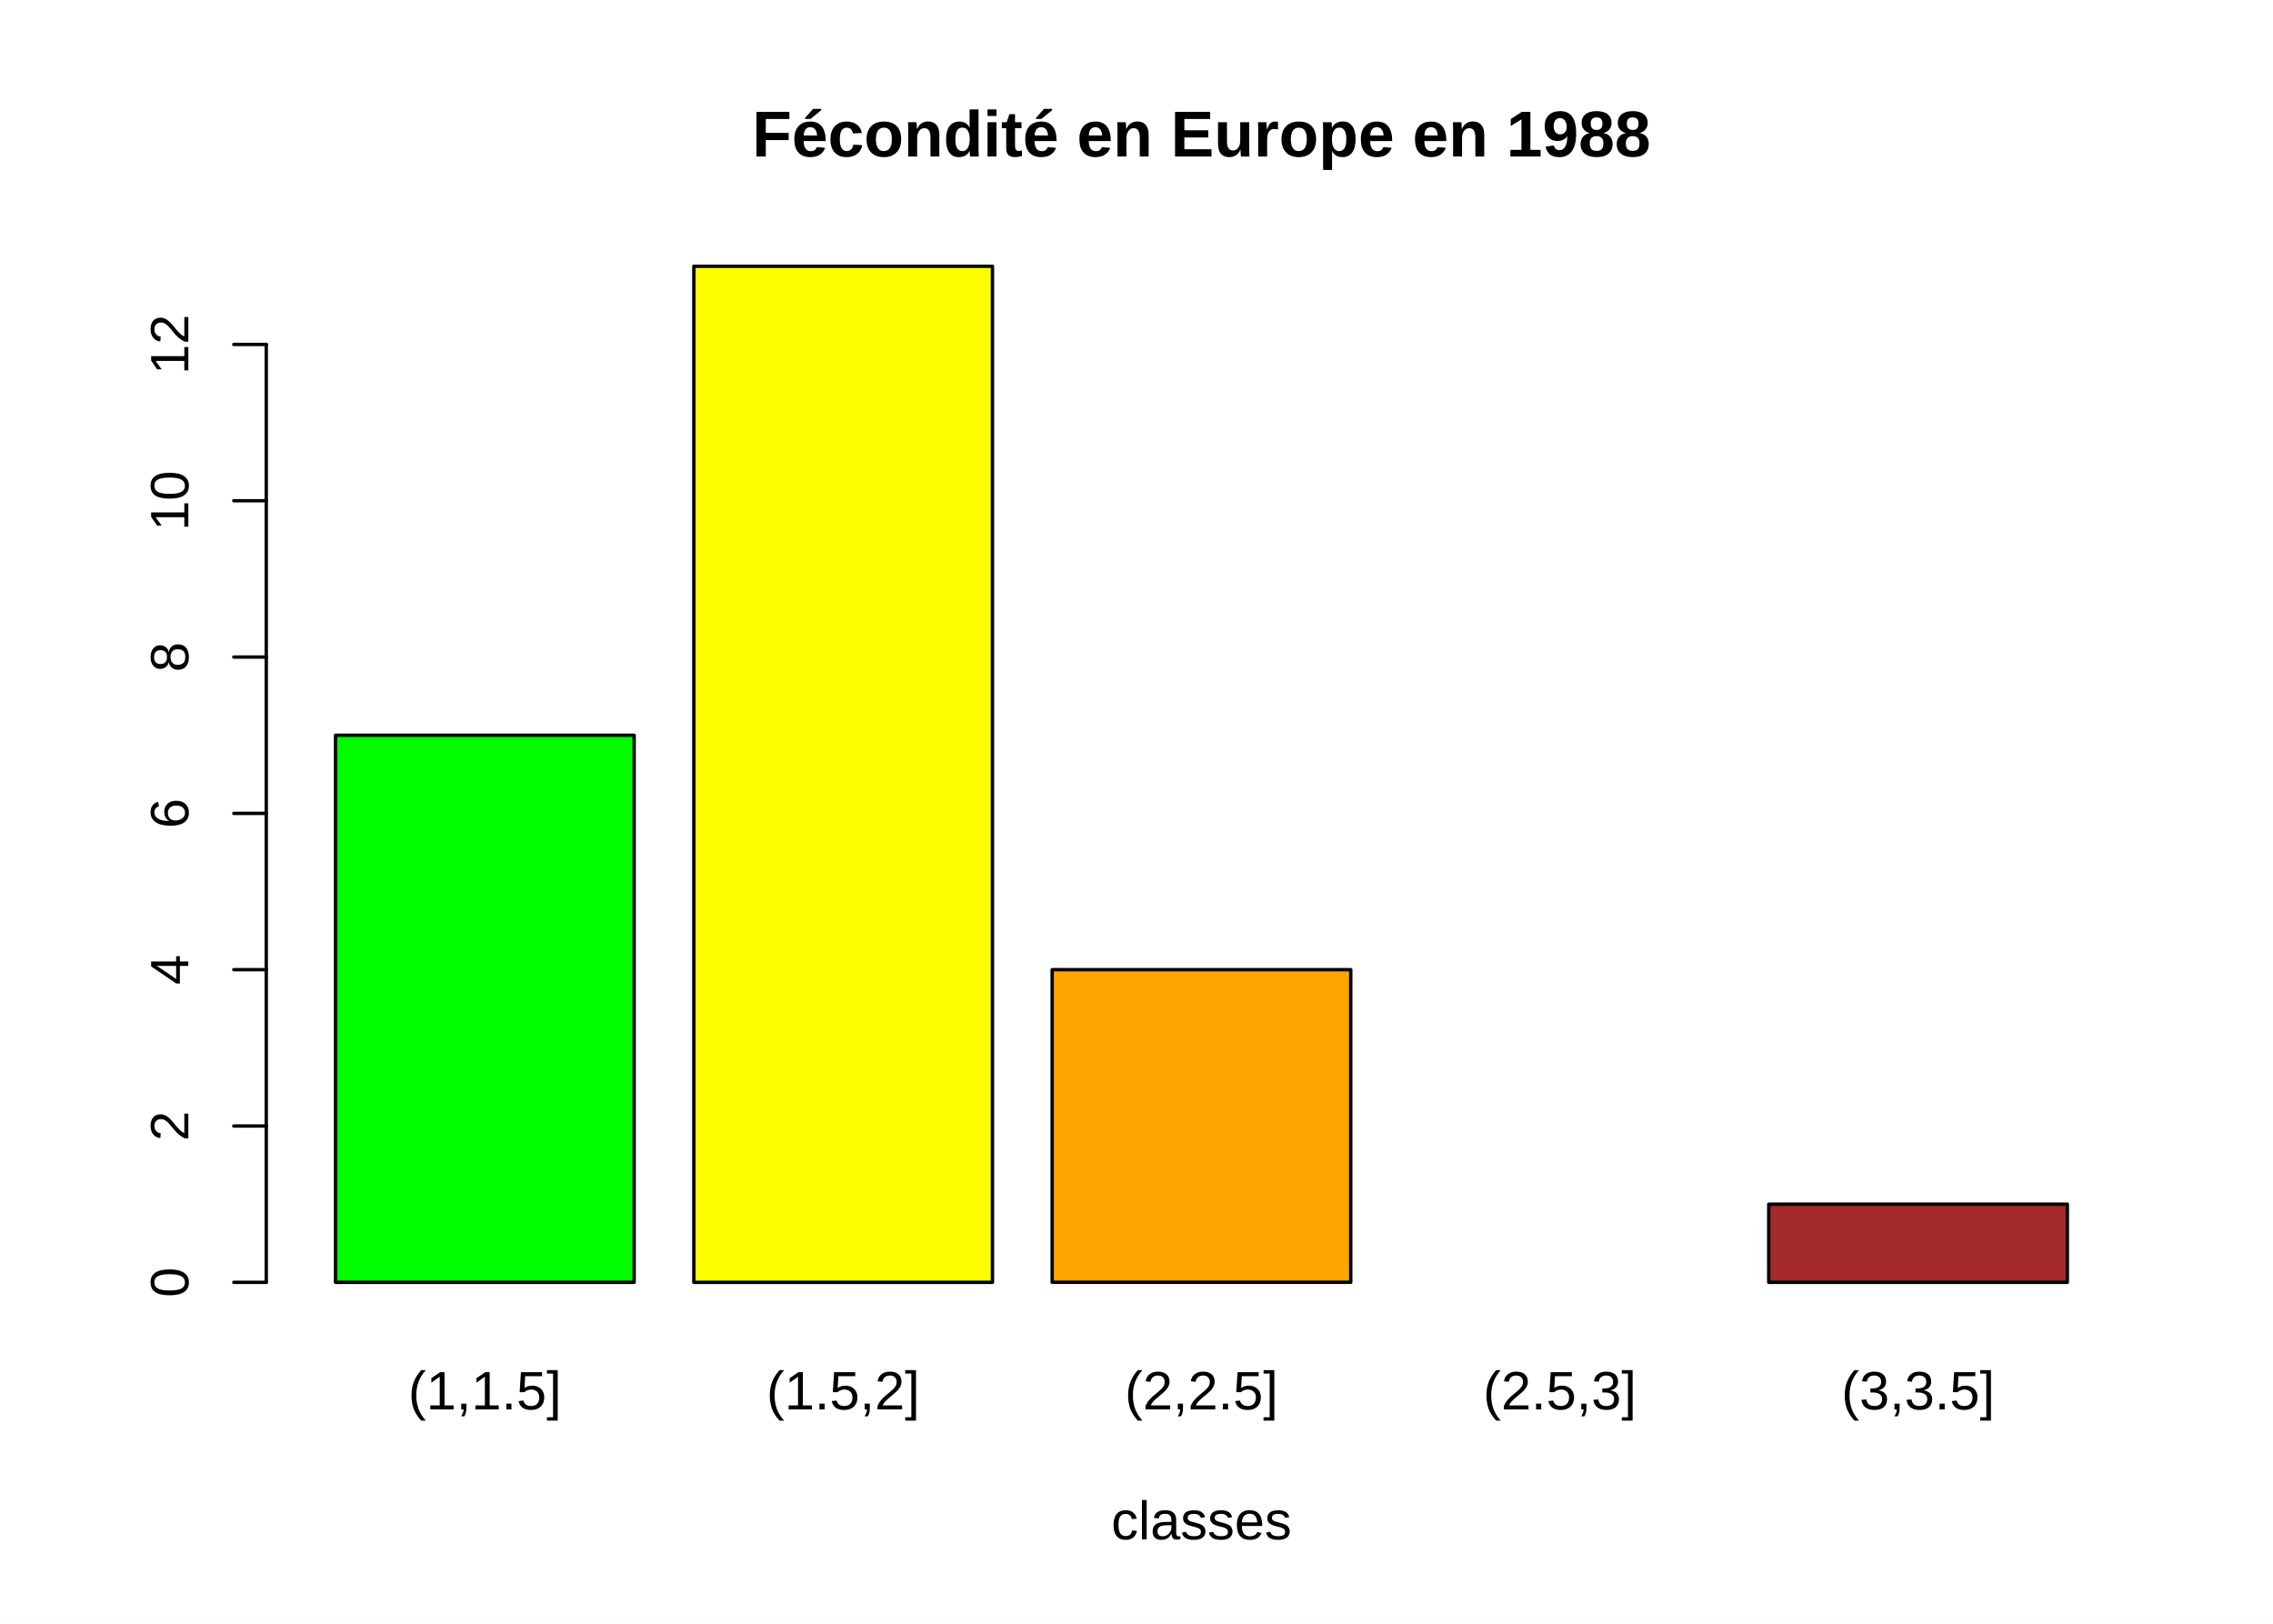
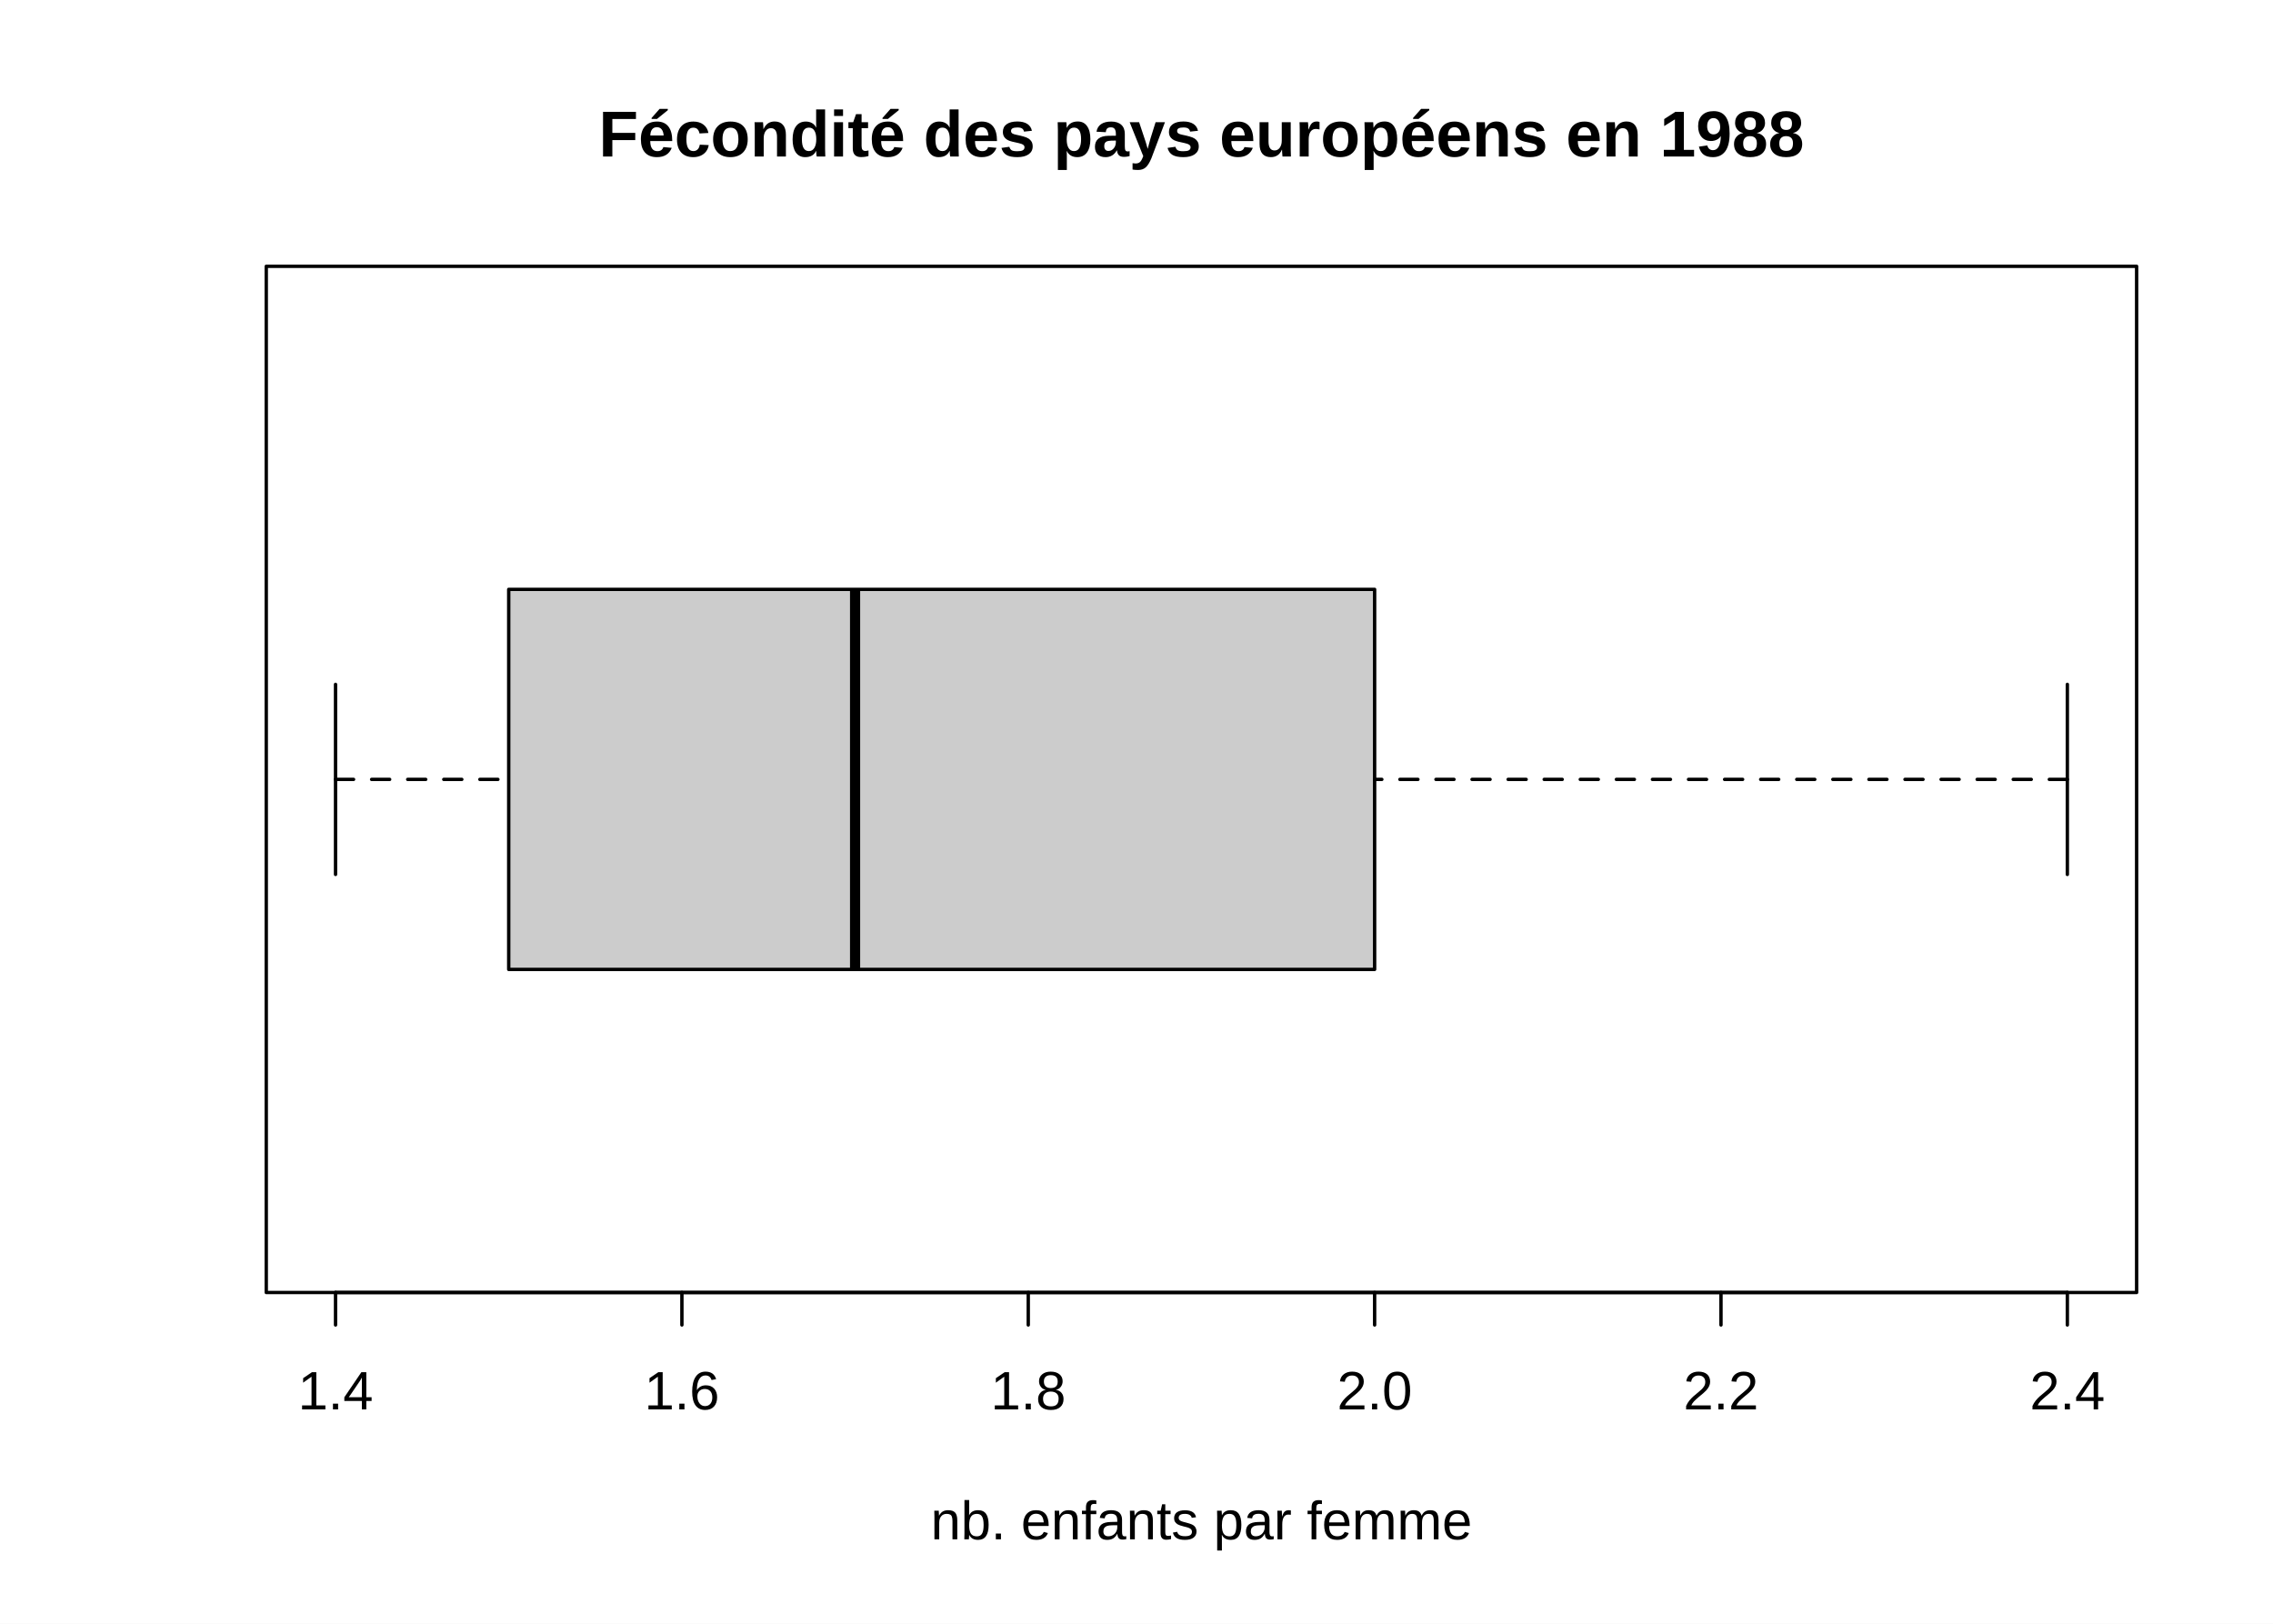
<svg xmlns="http://www.w3.org/2000/svg" class="svglite" width="504.00pt" height="360.00pt" viewBox="0 0 504.00 360.00">
  <defs>
    <style type="text/css">
    .svglite line, .svglite polyline, .svglite polygon, .svglite path, .svglite rect, .svglite circle {
      fill: none;
      stroke: #000000;
      stroke-linecap: round;
      stroke-linejoin: round;
      stroke-miterlimit: 10.00;
    }
  </style>
  </defs>
  <rect width="100%" height="100%" style="stroke: none; fill: #FFFFFF;" />
  <defs>
    <clipPath id="cpMC4wMHw1MDQuMDB8MC4wMHwzNjAuMDA=">
      <rect x="0.00" y="0.00" width="504.00" height="360.00" />
    </clipPath>
  </defs>
  <g clip-path="url(#cpMC4wMHw1MDQuMDB8MC4wMHwzNjAuMDA=)">
-     <rect x="74.40" y="163.01" width="66.21" height="121.30" style="stroke-width: 0.75; fill: #00FF00;" />
-     <rect x="153.85" y="59.04" width="66.21" height="225.27" style="stroke-width: 0.75; fill: #FFFF00;" />
-     <rect x="233.30" y="214.99" width="66.21" height="69.31" style="stroke-width: 0.75; fill: #FFA500;" />
-     <rect x="312.74" y="284.31" width="66.21" height="0.00" style="stroke-width: 0.75; fill: #FF0000;" />
-     <rect x="392.19" y="266.98" width="66.21" height="17.33" style="stroke-width: 0.75; fill: #A52A2A;" />
-     <text x="107.50" y="312.48" text-anchor="middle" style="font-size: 12.00px; font-family: Arial;" textLength="34.02px" lengthAdjust="spacingAndGlyphs">(1,1.5]</text>
-     <text x="186.95" y="312.48" text-anchor="middle" style="font-size: 12.00px; font-family: Arial;" textLength="34.02px" lengthAdjust="spacingAndGlyphs">(1.5,2]</text>
-     <text x="266.40" y="312.48" text-anchor="middle" style="font-size: 12.00px; font-family: Arial;" textLength="34.02px" lengthAdjust="spacingAndGlyphs">(2,2.5]</text>
-     <text x="345.85" y="312.48" text-anchor="middle" style="font-size: 12.00px; font-family: Arial;" textLength="34.02px" lengthAdjust="spacingAndGlyphs">(2.5,3]</text>
-     <text x="425.30" y="312.48" text-anchor="middle" style="font-size: 12.00px; font-family: Arial;" textLength="34.02px" lengthAdjust="spacingAndGlyphs">(3,3.5]</text>
-     <text x="266.40" y="34.70" text-anchor="middle" style="font-size: 14.40px; font-weight: bold; font-family: Arial;" textLength="199.16px" lengthAdjust="spacingAndGlyphs">Fécondité en Europe en 1988</text>
-     <text x="266.40" y="341.28" text-anchor="middle" style="font-size: 12.00px; font-family: Arial;" textLength="40.00px" lengthAdjust="spacingAndGlyphs">classes</text>
-     <line x1="59.04" y1="284.31" x2="59.04" y2="76.37" style="stroke-width: 0.75;" />
-     <line x1="59.04" y1="284.31" x2="51.84" y2="284.31" style="stroke-width: 0.75;" />
-     <line x1="59.04" y1="249.65" x2="51.84" y2="249.65" style="stroke-width: 0.75;" />
-     <line x1="59.04" y1="214.99" x2="51.84" y2="214.99" style="stroke-width: 0.75;" />
-     <line x1="59.04" y1="180.34" x2="51.84" y2="180.34" style="stroke-width: 0.75;" />
-     <line x1="59.04" y1="145.68" x2="51.84" y2="145.68" style="stroke-width: 0.75;" />
-     <line x1="59.04" y1="111.02" x2="51.84" y2="111.02" style="stroke-width: 0.75;" />
-     <line x1="59.04" y1="76.37" x2="51.84" y2="76.37" style="stroke-width: 0.75;" />
-     <text transform="translate(41.76,284.31) rotate(-90)" text-anchor="middle" style="font-size: 12.00px; font-family: Arial;" textLength="6.67px" lengthAdjust="spacingAndGlyphs">0</text>
-     <text transform="translate(41.76,249.65) rotate(-90)" text-anchor="middle" style="font-size: 12.00px; font-family: Arial;" textLength="6.67px" lengthAdjust="spacingAndGlyphs">2</text>
-     <text transform="translate(41.76,214.99) rotate(-90)" text-anchor="middle" style="font-size: 12.00px; font-family: Arial;" textLength="6.67px" lengthAdjust="spacingAndGlyphs">4</text>
-     <text transform="translate(41.76,180.34) rotate(-90)" text-anchor="middle" style="font-size: 12.00px; font-family: Arial;" textLength="6.67px" lengthAdjust="spacingAndGlyphs">6</text>
-     <text transform="translate(41.76,145.68) rotate(-90)" text-anchor="middle" style="font-size: 12.00px; font-family: Arial;" textLength="6.67px" lengthAdjust="spacingAndGlyphs">8</text>
-     <text transform="translate(41.76,111.02) rotate(-90)" text-anchor="middle" style="font-size: 12.00px; font-family: Arial;" textLength="13.35px" lengthAdjust="spacingAndGlyphs">10</text>
-     <text transform="translate(41.76,76.37) rotate(-90)" text-anchor="middle" style="font-size: 12.00px; font-family: Arial;" textLength="13.35px" lengthAdjust="spacingAndGlyphs">12</text>
+ </g>
+   <defs>
+     <clipPath id="cpNTkuMDR8NDczLjc2fDU5LjA0fDI4Ni41Ng==">
+       <rect x="59.04" y="59.04" width="414.72" height="227.52" />
+     </clipPath>
+   </defs>
+   <g clip-path="url(#cpNTkuMDR8NDczLjc2fDU5LjA0fDI4Ni41Ng==)">
+     <polygon points="112.80,214.93 112.80,130.67 304.80,130.67 304.80,214.93 " style="stroke-width: 0.75; stroke: none; fill: #CCCCCC;" />
+     <line x1="189.60" y1="214.93" x2="189.60" y2="130.67" style="stroke-width: 2.25; stroke-linecap: butt;" />
+     <line x1="74.40" y1="172.80" x2="112.80" y2="172.80" style="stroke-width: 0.75; stroke-dasharray: 4.00,4.00;" />
+     <line x1="458.40" y1="172.80" x2="304.80" y2="172.80" style="stroke-width: 0.75; stroke-dasharray: 4.00,4.00;" />
+     <line x1="74.40" y1="193.87" x2="74.40" y2="151.73" style="stroke-width: 0.75;" />
+     <line x1="458.40" y1="193.87" x2="458.40" y2="151.73" style="stroke-width: 0.75;" />
+     <polyline points="112.80,214.93 112.80,130.67 304.80,130.67 304.80,214.93 112.80,214.93 " style="stroke-width: 0.75;" />
+   </g>
+   <g clip-path="url(#cpMC4wMHw1MDQuMDB8MC4wMHwzNjAuMDA=)">
+     <line x1="74.40" y1="286.56" x2="458.40" y2="286.56" style="stroke-width: 0.75;" />
+     <line x1="74.40" y1="286.56" x2="74.40" y2="293.76" style="stroke-width: 0.75;" />
+     <line x1="151.20" y1="286.56" x2="151.20" y2="293.76" style="stroke-width: 0.75;" />
+     <line x1="228.00" y1="286.56" x2="228.00" y2="293.76" style="stroke-width: 0.75;" />
+     <line x1="304.80" y1="286.56" x2="304.80" y2="293.76" style="stroke-width: 0.75;" />
+     <line x1="381.60" y1="286.56" x2="381.60" y2="293.76" style="stroke-width: 0.75;" />
+     <line x1="458.40" y1="286.56" x2="458.40" y2="293.76" style="stroke-width: 0.75;" />
+     <text x="74.40" y="312.48" text-anchor="middle" style="font-size: 12.00px; font-family: Arial;" textLength="16.68px" lengthAdjust="spacingAndGlyphs">1.4</text>
+     <text x="151.20" y="312.48" text-anchor="middle" style="font-size: 12.00px; font-family: Arial;" textLength="16.68px" lengthAdjust="spacingAndGlyphs">1.6</text>
+     <text x="228.00" y="312.48" text-anchor="middle" style="font-size: 12.00px; font-family: Arial;" textLength="16.68px" lengthAdjust="spacingAndGlyphs">1.8</text>
+     <text x="304.80" y="312.48" text-anchor="middle" style="font-size: 12.00px; font-family: Arial;" textLength="16.68px" lengthAdjust="spacingAndGlyphs">2.0</text>
+     <text x="381.60" y="312.48" text-anchor="middle" style="font-size: 12.00px; font-family: Arial;" textLength="16.68px" lengthAdjust="spacingAndGlyphs">2.2</text>
+     <text x="458.40" y="312.48" text-anchor="middle" style="font-size: 12.00px; font-family: Arial;" textLength="16.68px" lengthAdjust="spacingAndGlyphs">2.4</text>
+     <text x="266.40" y="34.70" text-anchor="middle" style="font-size: 14.40px; font-weight: bold; font-family: Arial;" textLength="267.18px" lengthAdjust="spacingAndGlyphs">Fécondité des pays européens en 1988</text>
+     <text x="266.40" y="341.28" text-anchor="middle" style="font-size: 12.00px; font-family: Arial;" textLength="120.06px" lengthAdjust="spacingAndGlyphs">nb. enfants par femme</text>
+     <polyline points="59.04,286.56 473.76,286.56 473.76,59.04 59.04,59.04 59.04,286.56 " style="stroke-width: 0.75;" />
  </g>
</svg>
